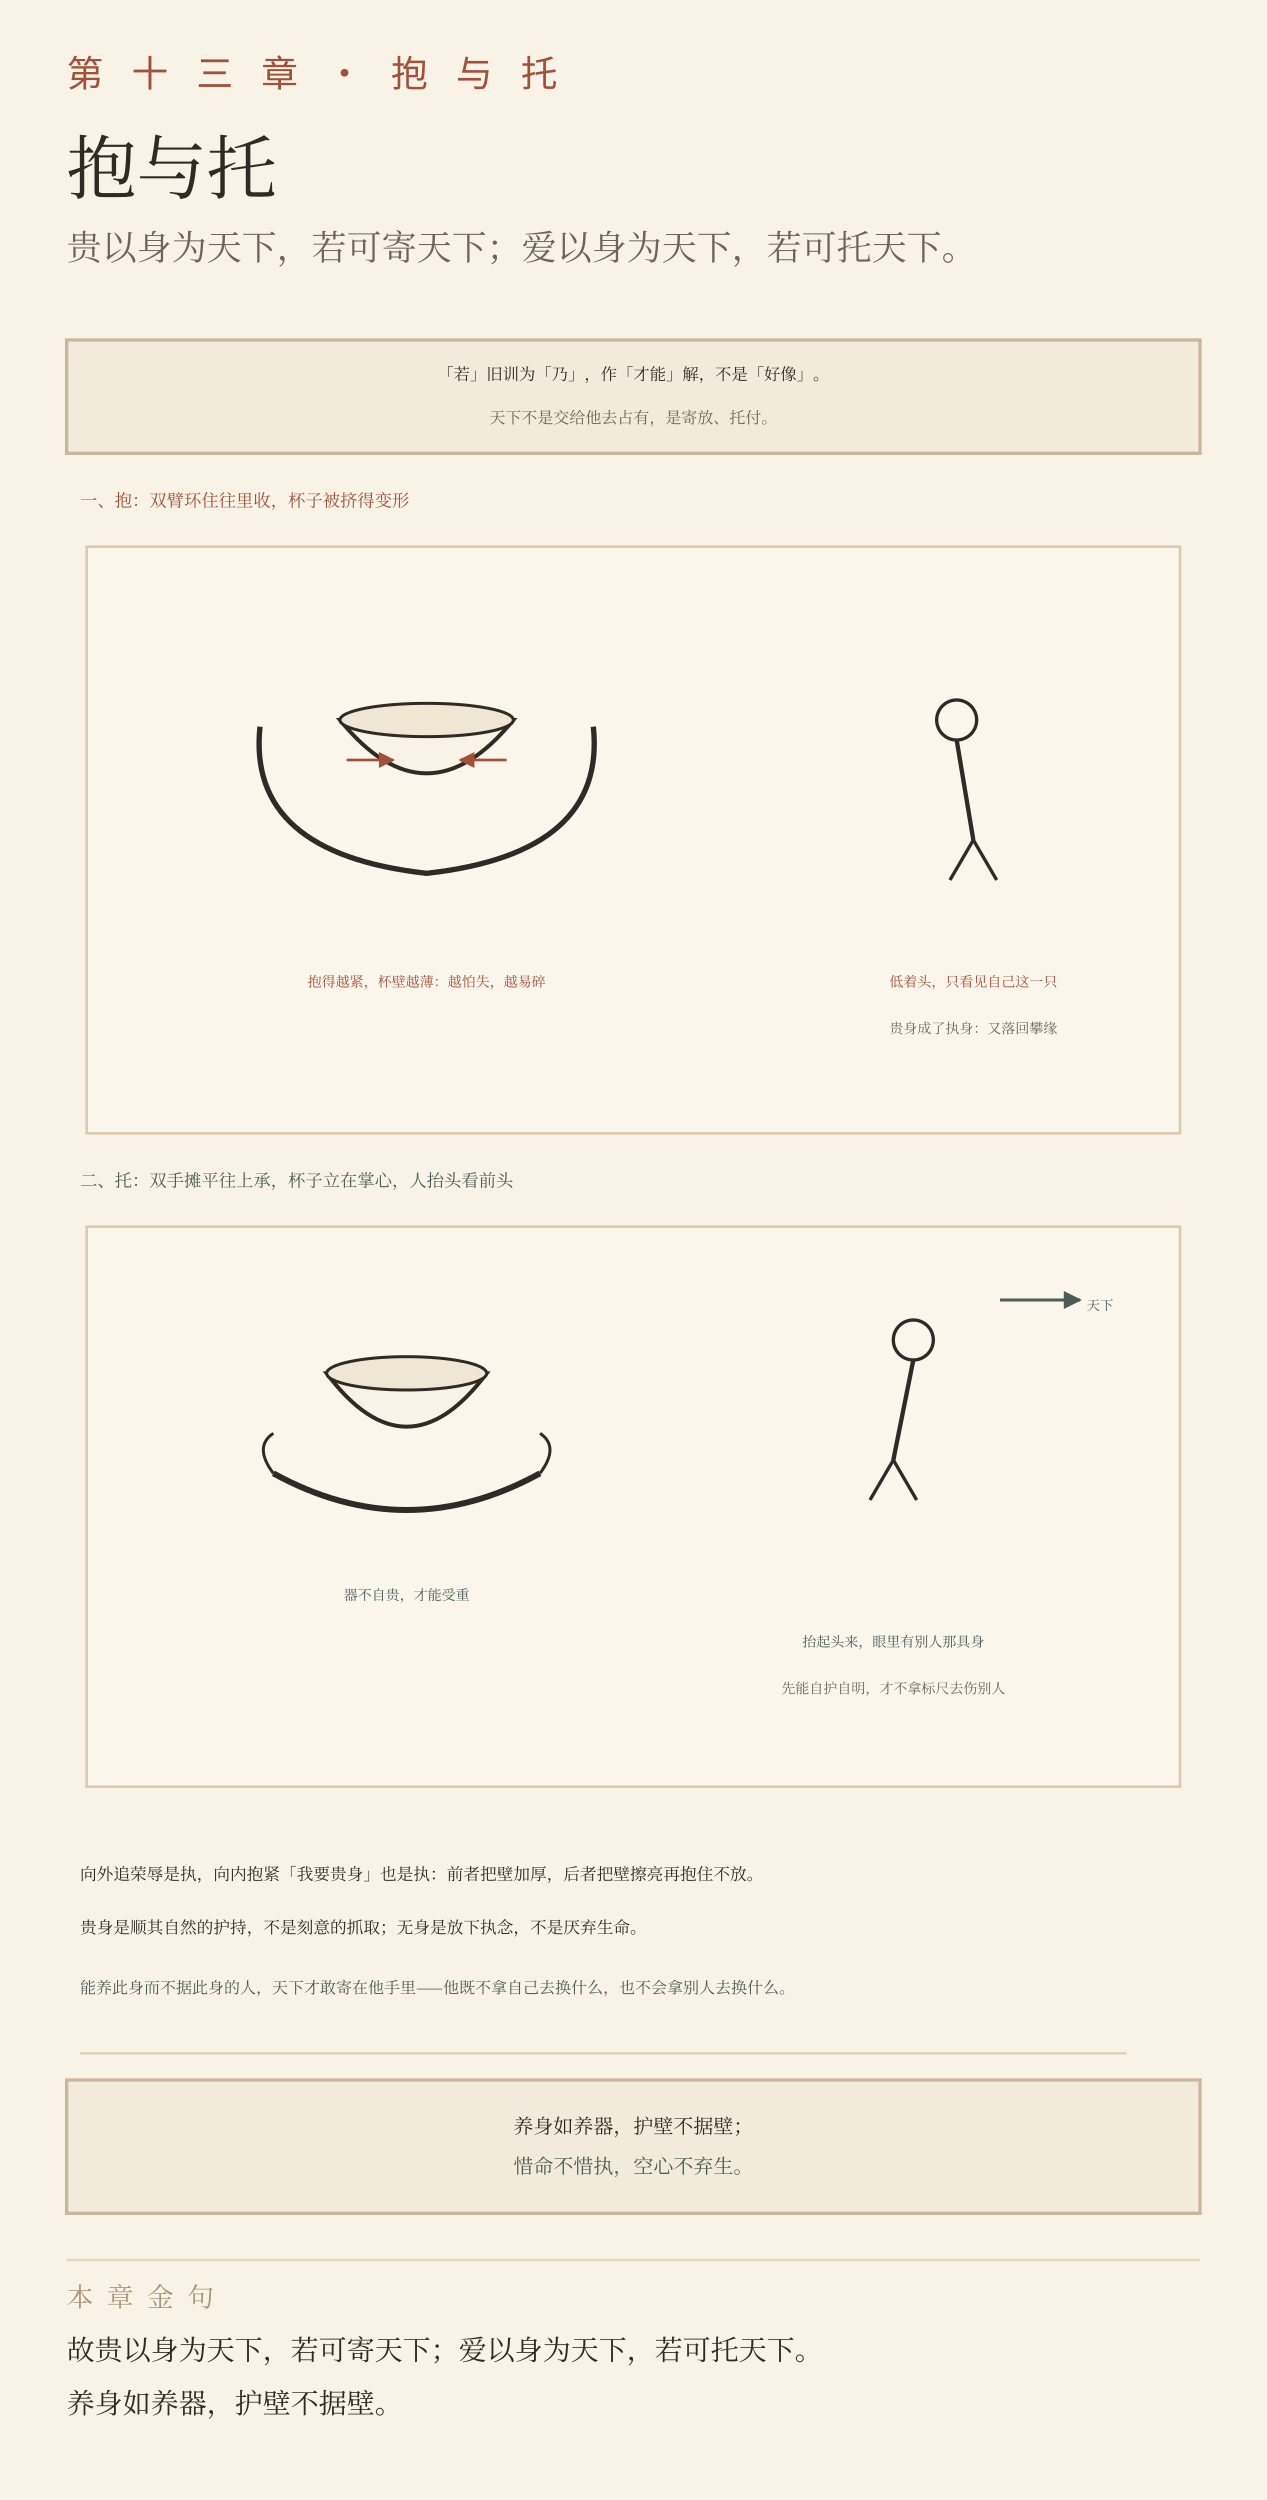
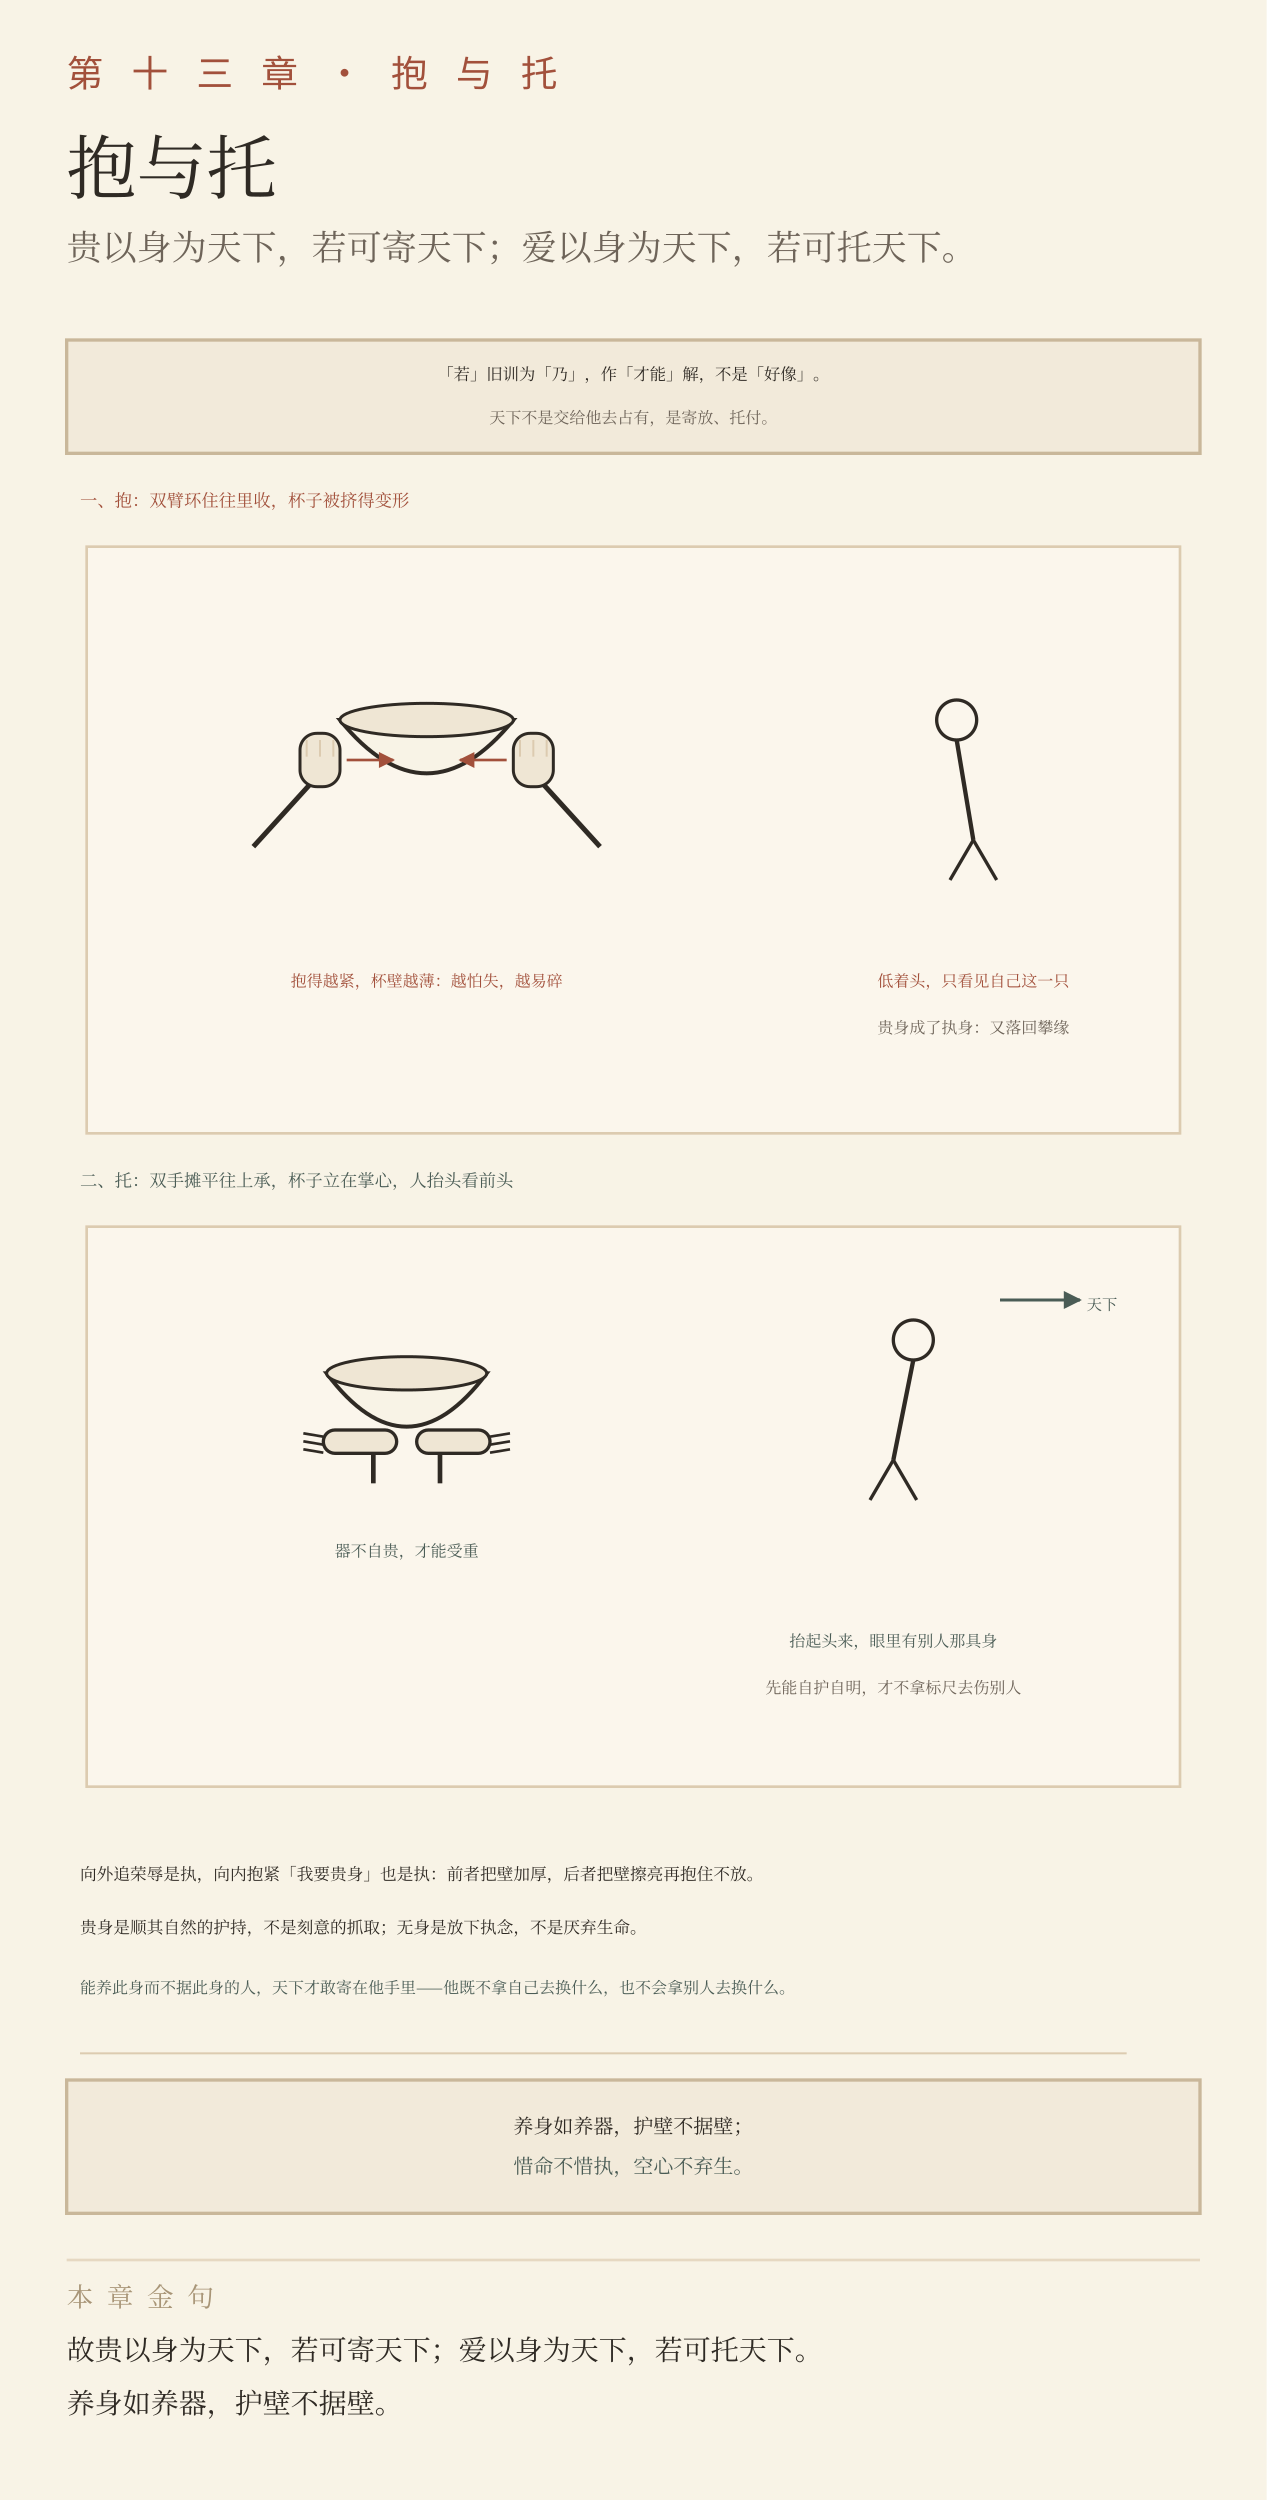
<svg xmlns="http://www.w3.org/2000/svg" viewBox="0 0 380 750" role="img" aria-label="养这个身，不据这个身：抱紧了是执，托平了才是器" font-family="'Noto Serif CJK SC','Noto Serif SC','Songti SC',serif">
  <defs>
    <marker id="arr" viewBox="0 0 10 10" refX="9" refY="5" markerWidth="6" markerHeight="6" orient="auto">
      <path d="M0 0 L10 5 L0 10 z" fill="#6E6459" />
    </marker>
    <marker id="arr2" viewBox="0 0 10 10" refX="9" refY="5" markerWidth="6" markerHeight="6" orient="auto">
      <path d="M0 0 L10 5 L0 10 z" fill="#4A5C55" />
    </marker>
    <marker id="arrL" viewBox="0 0 10 10" refX="1" refY="5" markerWidth="6" markerHeight="6" orient="auto">
      <path d="M10 0 L0 5 L10 10 z" fill="#4A5C55" />
    </marker>
    <marker id="arrS" viewBox="0 0 10 10" refX="9" refY="5" markerWidth="6" markerHeight="6" orient="auto">
      <path d="M0 0 L10 5 L0 10 z" fill="#A2503B" />
    </marker>
  </defs>
  <rect x="0" y="0" width="380" height="750" fill="#F8F3E6" />
  <text x="20" y="26" font-size="11" fill="#A2503B" font-family="'Noto Sans CJK SC','Noto Sans SC',sans-serif" letter-spacing="3">第 十 三 章 · 抱 与 托</text>
  <text x="20" y="58" font-size="21" fill="#2F2A24">抱与托</text>
  <text x="20" y="78" font-size="10.5" fill="#6E6459">贵以身为天下，若可寄天下；爱以身为天下，若可托天下。</text>
  <rect x="20" y="102" width="340" height="34" fill="#F2EADA" stroke="#C9B79A" stroke-width="1.0" />
  <text x="190" y="114" font-size="4.9" fill="#2F2A24" text-anchor="middle">「若」旧训为「乃」，作「才能」解，不是「好像」。</text>
  <text x="190" y="127" font-size="4.8" fill="#6E6459" text-anchor="middle">天下不是交给他去占有，是寄放、托付。</text>
  <text x="24" y="152" font-size="5.2" fill="#A2503B">一、抱：双臂环住往里收，杯子被挤得变形</text>
  <rect x="26" y="164" width="328" height="176" fill="#FBF6EC" stroke="#DCCBB0" stroke-width="0.8" />
  <path d="M102,216 q26,32 52,0 z" fill="#F8F3E6" stroke="#2F2A24" stroke-width="1.2" />
  <ellipse cx="128" cy="216" rx="26" ry="5" fill="#EFE6D4" stroke="#2F2A24" stroke-width="0.9" />
-   <path d="M78,218 Q74,256 128,262 Q182,256 178,218" fill="none" stroke="#2F2A24" stroke-width="1.6" />
+   <line x1="76" y1="254" x2="96" y2="232" stroke="#2F2A24" stroke-width="1.5" />
+   <rect x="90" y="220" width="12" height="16" rx="5" fill="#EFE6D4" stroke="#2F2A24" stroke-width="0.9" />
+   <line x1="92" y1="222" x2="92" y2="227" stroke="#DCCBB0" stroke-width="0.6" />
+   <line x1="96" y1="222" x2="96" y2="227" stroke="#DCCBB0" stroke-width="0.6" />
+   <line x1="100" y1="222" x2="100" y2="227" stroke="#DCCBB0" stroke-width="0.6" />
+   <line x1="180" y1="254" x2="160" y2="232" stroke="#2F2A24" stroke-width="1.5" />
+   <rect x="154" y="220" width="12" height="16" rx="5" fill="#EFE6D4" stroke="#2F2A24" stroke-width="0.9" />
+   <line x1="156" y1="222" x2="156" y2="227" stroke="#DCCBB0" stroke-width="0.6" />
+   <line x1="160" y1="222" x2="160" y2="227" stroke="#DCCBB0" stroke-width="0.6" />
+   <line x1="164" y1="222" x2="164" y2="227" stroke="#DCCBB0" stroke-width="0.6" />
  <line x1="104" y1="228" x2="118" y2="228" stroke="#A2503B" stroke-width="0.8" marker-end="url(#arrS)" />
  <line x1="152" y1="228" x2="138" y2="228" stroke="#A2503B" stroke-width="0.8" marker-end="url(#arrS)" />
-   <text x="128" y="296" font-size="4.2" fill="#A2503B" text-anchor="middle">抱得越紧，杯壁越薄：越怕失，越易碎</text>
+   <text x="128" y="296" font-size="4.8" fill="#A2503B" text-anchor="middle">抱得越紧，杯壁越薄：越怕失，越易碎</text>
  <circle cx="287" cy="216" r="6" fill="none" stroke="#2F2A24" stroke-width="1.0" />
  <line x1="287" y1="222" x2="292" y2="252" stroke="#2F2A24" stroke-width="1.3" />
  <line x1="292" y1="252" x2="285" y2="264" stroke="#2F2A24" stroke-width="1.0" />
  <line x1="292" y1="252" x2="299" y2="264" stroke="#2F2A24" stroke-width="1.0" />
-   <text x="292" y="296" font-size="4.2" fill="#A2503B" text-anchor="middle">低着头，只看见自己这一只</text>
-   <text x="292" y="310" font-size="4.2" fill="#6E6459" text-anchor="middle">贵身成了执身：又落回攀缘</text>
+   <text x="292" y="296" font-size="4.8" fill="#A2503B" text-anchor="middle">低着头，只看见自己这一只</text>
+   <text x="292" y="310" font-size="4.8" fill="#6E6459" text-anchor="middle">贵身成了执身：又落回攀缘</text>
  <text x="24" y="356" font-size="5.2" fill="#4A5C55">二、托：双手摊平往上承，杯子立在掌心，人抬头看前头</text>
  <rect x="26" y="368" width="328" height="168" fill="#FBF6EC" stroke="#DCCBB0" stroke-width="0.8" />
  <path d="M98,412 q24,32 48,0 z" fill="#F8F3E6" stroke="#2F2A24" stroke-width="1.2" />
  <ellipse cx="122" cy="412" rx="24" ry="5" fill="#EFE6D4" stroke="#2F2A24" stroke-width="0.9" />
-   <path d="M82,442 Q122,464 162,442" fill="none" stroke="#2F2A24" stroke-width="1.8" />
-   <path d="M82,442 q-6,-8 0,-12 M162,442 q6,-8 0,-12" fill="none" stroke="#2F2A24" stroke-width="0.9" />
-   <text x="122" y="480" font-size="4.2" fill="#4A5C55" text-anchor="middle">器不自贵，才能受重</text>
+   <rect x="97" y="429" width="22" height="7" rx="3.5" fill="#EFE6D4" stroke="#2F2A24" stroke-width="1.0" />
+   <line x1="97" y1="431.0" x2="91" y2="430.0" stroke="#2F2A24" stroke-width="0.8" />
+   <line x1="97" y1="433.4" x2="91" y2="432.4" stroke="#2F2A24" stroke-width="0.8" />
+   <line x1="97" y1="435.8" x2="91" y2="434.8" stroke="#2F2A24" stroke-width="0.8" />
+   <line x1="112" y1="445" x2="112" y2="436" stroke="#2F2A24" stroke-width="1.4" />
+   <rect x="125" y="429" width="22" height="7" rx="3.5" fill="#EFE6D4" stroke="#2F2A24" stroke-width="1.0" />
+   <line x1="147" y1="431.0" x2="153" y2="430.0" stroke="#2F2A24" stroke-width="0.8" />
+   <line x1="147" y1="433.4" x2="153" y2="432.4" stroke="#2F2A24" stroke-width="0.8" />
+   <line x1="147" y1="435.8" x2="153" y2="434.8" stroke="#2F2A24" stroke-width="0.8" />
+   <line x1="132" y1="445" x2="132" y2="436" stroke="#2F2A24" stroke-width="1.4" />
+   <text x="122" y="467" font-size="4.8" fill="#4A5C55" text-anchor="middle">器不自贵，才能受重</text>
  <circle cx="274" cy="402" r="6" fill="none" stroke="#2F2A24" stroke-width="1.0" />
  <line x1="274" y1="408" x2="268" y2="438" stroke="#2F2A24" stroke-width="1.3" />
  <line x1="268" y1="438" x2="261" y2="450" stroke="#2F2A24" stroke-width="1.0" />
  <line x1="268" y1="438" x2="275" y2="450" stroke="#2F2A24" stroke-width="1.0" />
  <line x1="300" y1="390" x2="324" y2="390" stroke="#4A5C55" stroke-width="0.9" marker-end="url(#arr2)" />
-   <text x="326" y="393" font-size="4.0" fill="#4A5C55">天下</text>
-   <text x="268" y="494" font-size="4.2" fill="#4A5C55" text-anchor="middle">抬起头来，眼里有别人那具身</text>
-   <text x="268" y="508" font-size="4.2" fill="#6E6459" text-anchor="middle">先能自护自明，才不拿标尺去伤别人</text>
+   <text x="326" y="393" font-size="4.6" fill="#4A5C55">天下</text>
+   <text x="268" y="494" font-size="4.8" fill="#4A5C55" text-anchor="middle">抬起头来，眼里有别人那具身</text>
+   <text x="268" y="508" font-size="4.8" fill="#6E6459" text-anchor="middle">先能自护自明，才不拿标尺去伤别人</text>
  <text x="24" y="564" font-size="5.0" fill="#2F2A24">向外追荣辱是执，向内抱紧「我要贵身」也是执：前者把壁加厚，后者把壁擦亮再抱住不放。</text>
  <text x="24" y="580" font-size="5.0" fill="#2F2A24">贵身是顺其自然的护持，不是刻意的抓取；无身是放下执念，不是厌弃生命。</text>
  <text x="24" y="598" font-size="4.8" fill="#4A5C55">能养此身而不据此身的人，天下才敢寄在他手里——他既不拿自己去换什么，也不会拿别人去换什么。</text>
  <line x1="24" y1="616" x2="338" y2="616" stroke="#DCCBB0" stroke-width="0.6" />
  <rect x="20" y="624" width="340" height="40" fill="#F2EADA" stroke="#C9B79A" stroke-width="1.0" />
  <text x="190" y="640" font-size="6.0" fill="#2F2A24" text-anchor="middle">养身如养器，护壁不据壁；</text>
  <text x="190" y="652" font-size="6.0" fill="#4A5C55" text-anchor="middle">惜命不惜执，空心不弃生。</text>
  <line x1="20" y1="678" x2="360" y2="678" stroke="#E6D8C2" stroke-width="0.8" />
  <text x="20" y="692" font-size="8.0" fill="#A89577" letter-spacing="1">本 章 金 句</text>
  <text x="20" y="708" font-size="8.4" fill="#2F2A24">故贵以身为天下，若可寄天下；爱以身为天下，若可托天下。</text>
  <text x="20" y="724" font-size="8.4" fill="#2F2A24">养身如养器，护壁不据壁。</text>
</svg>
